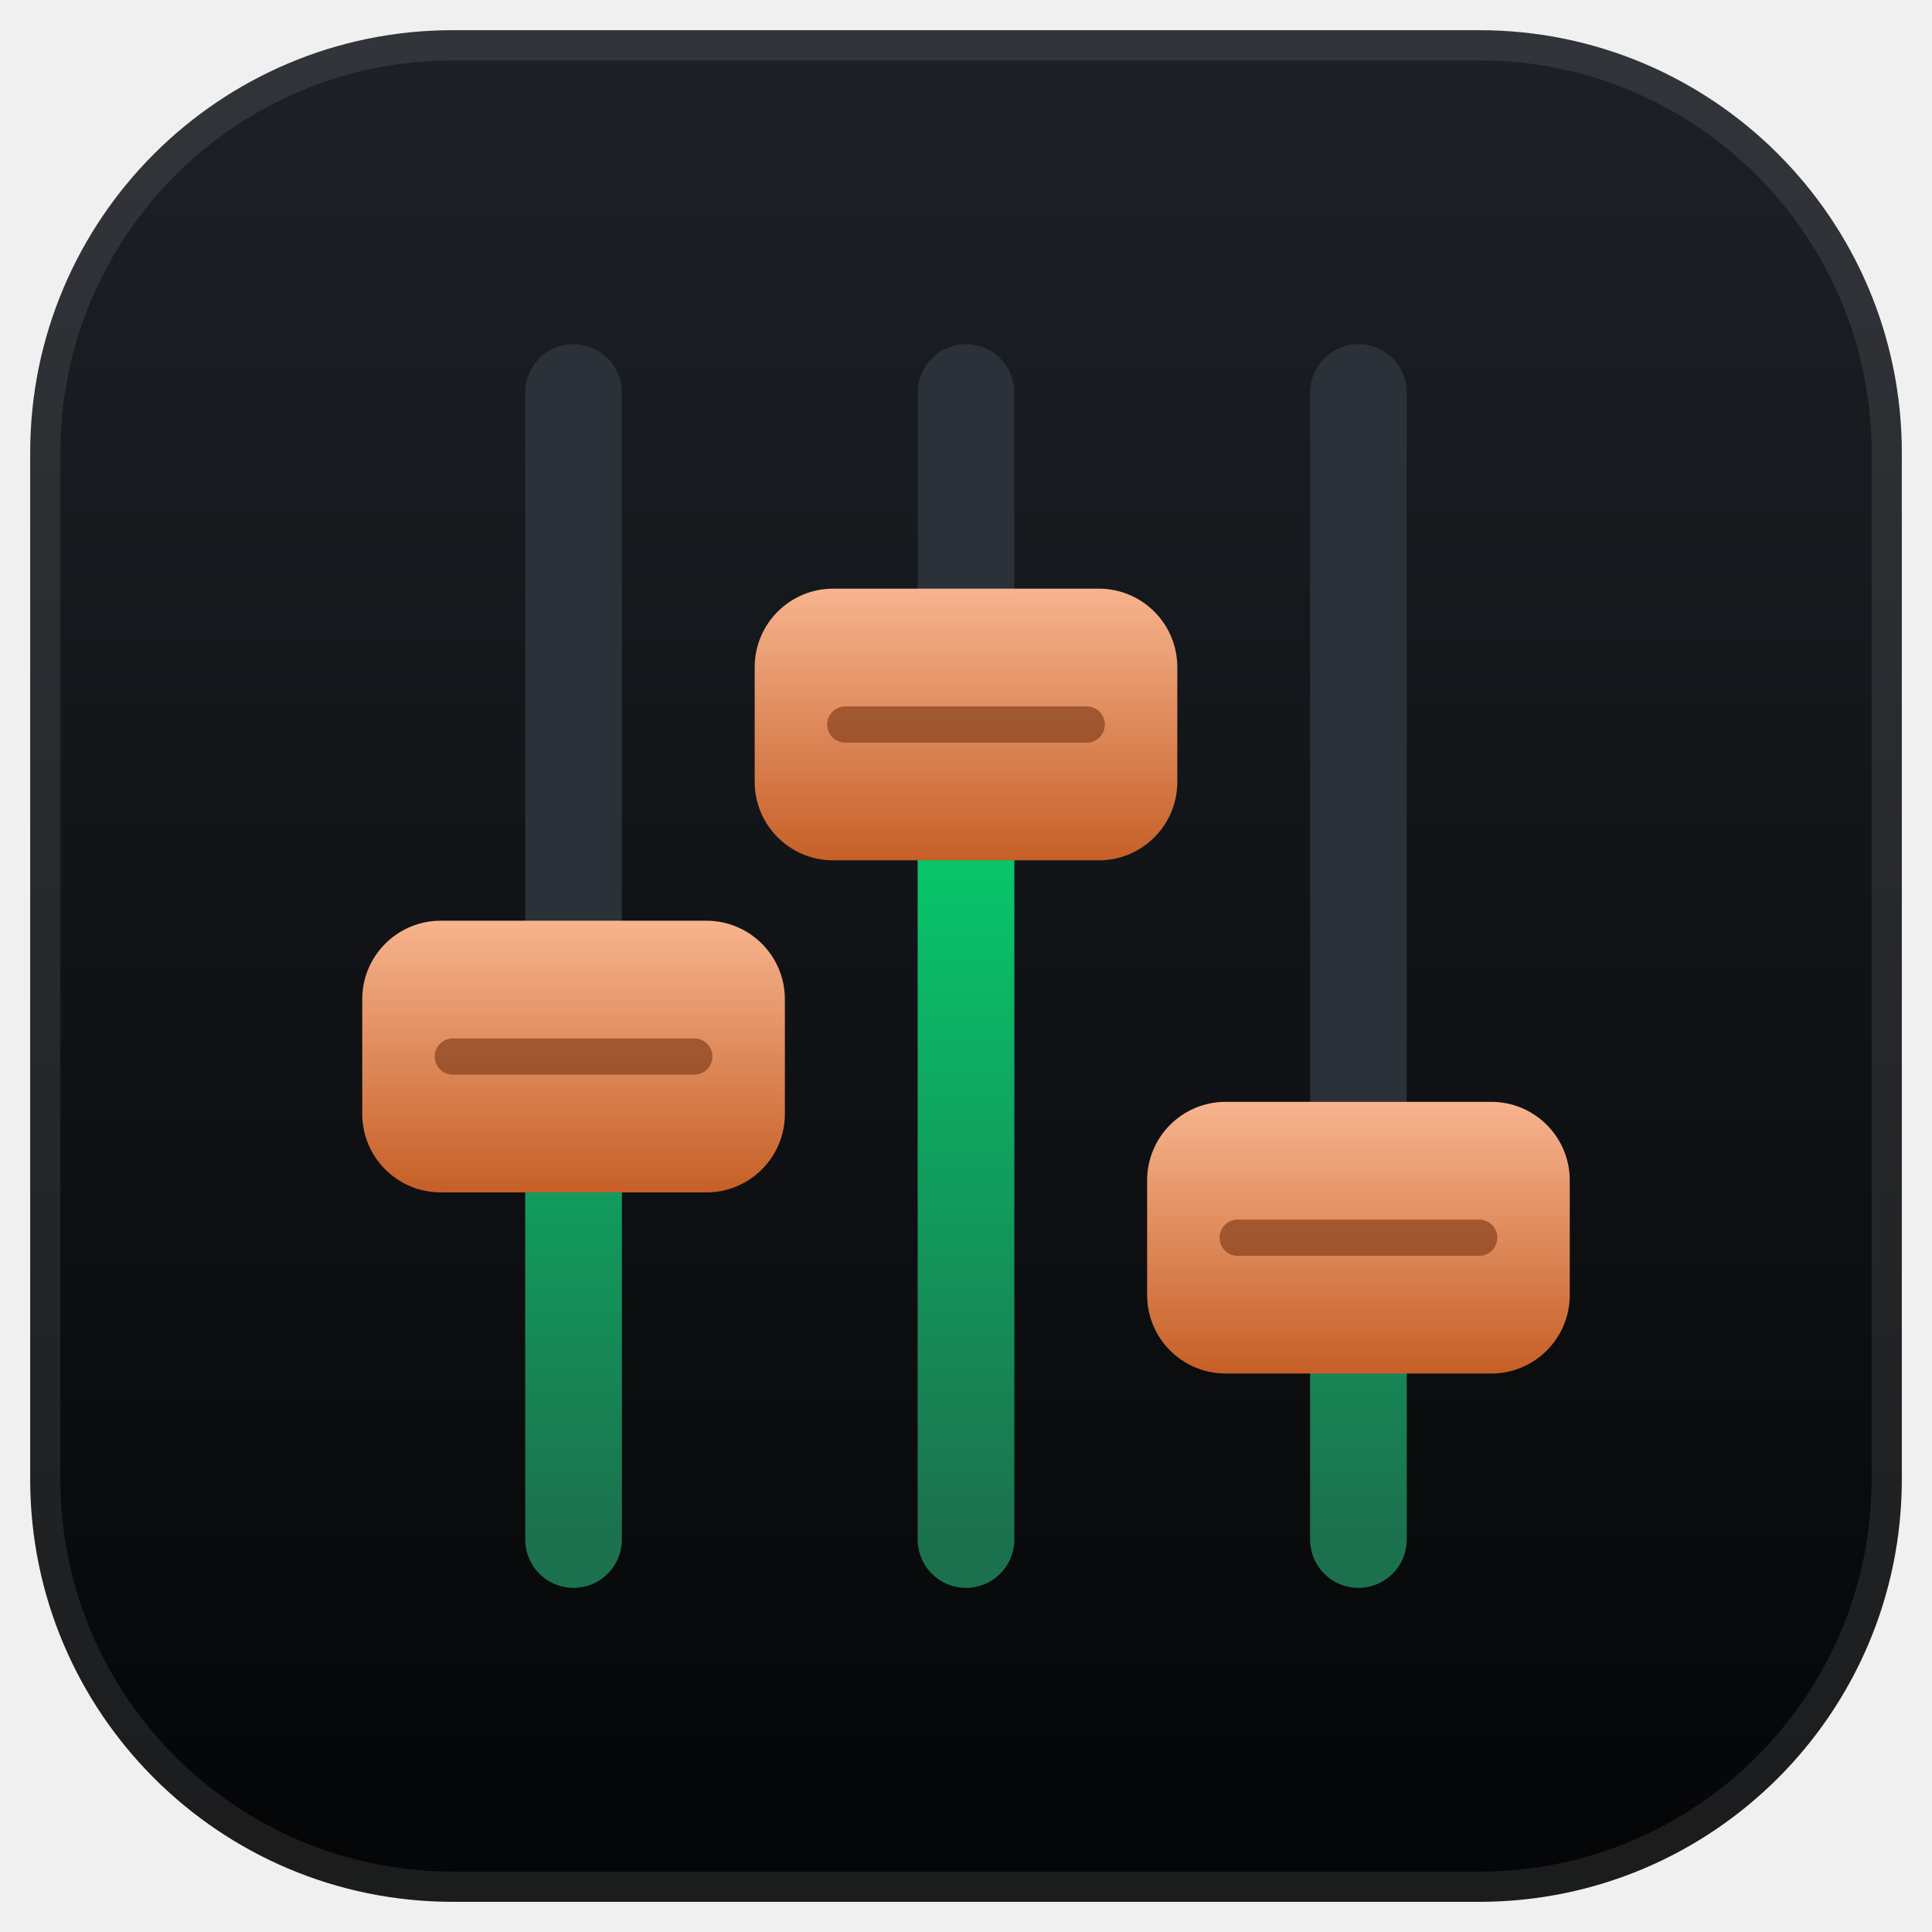
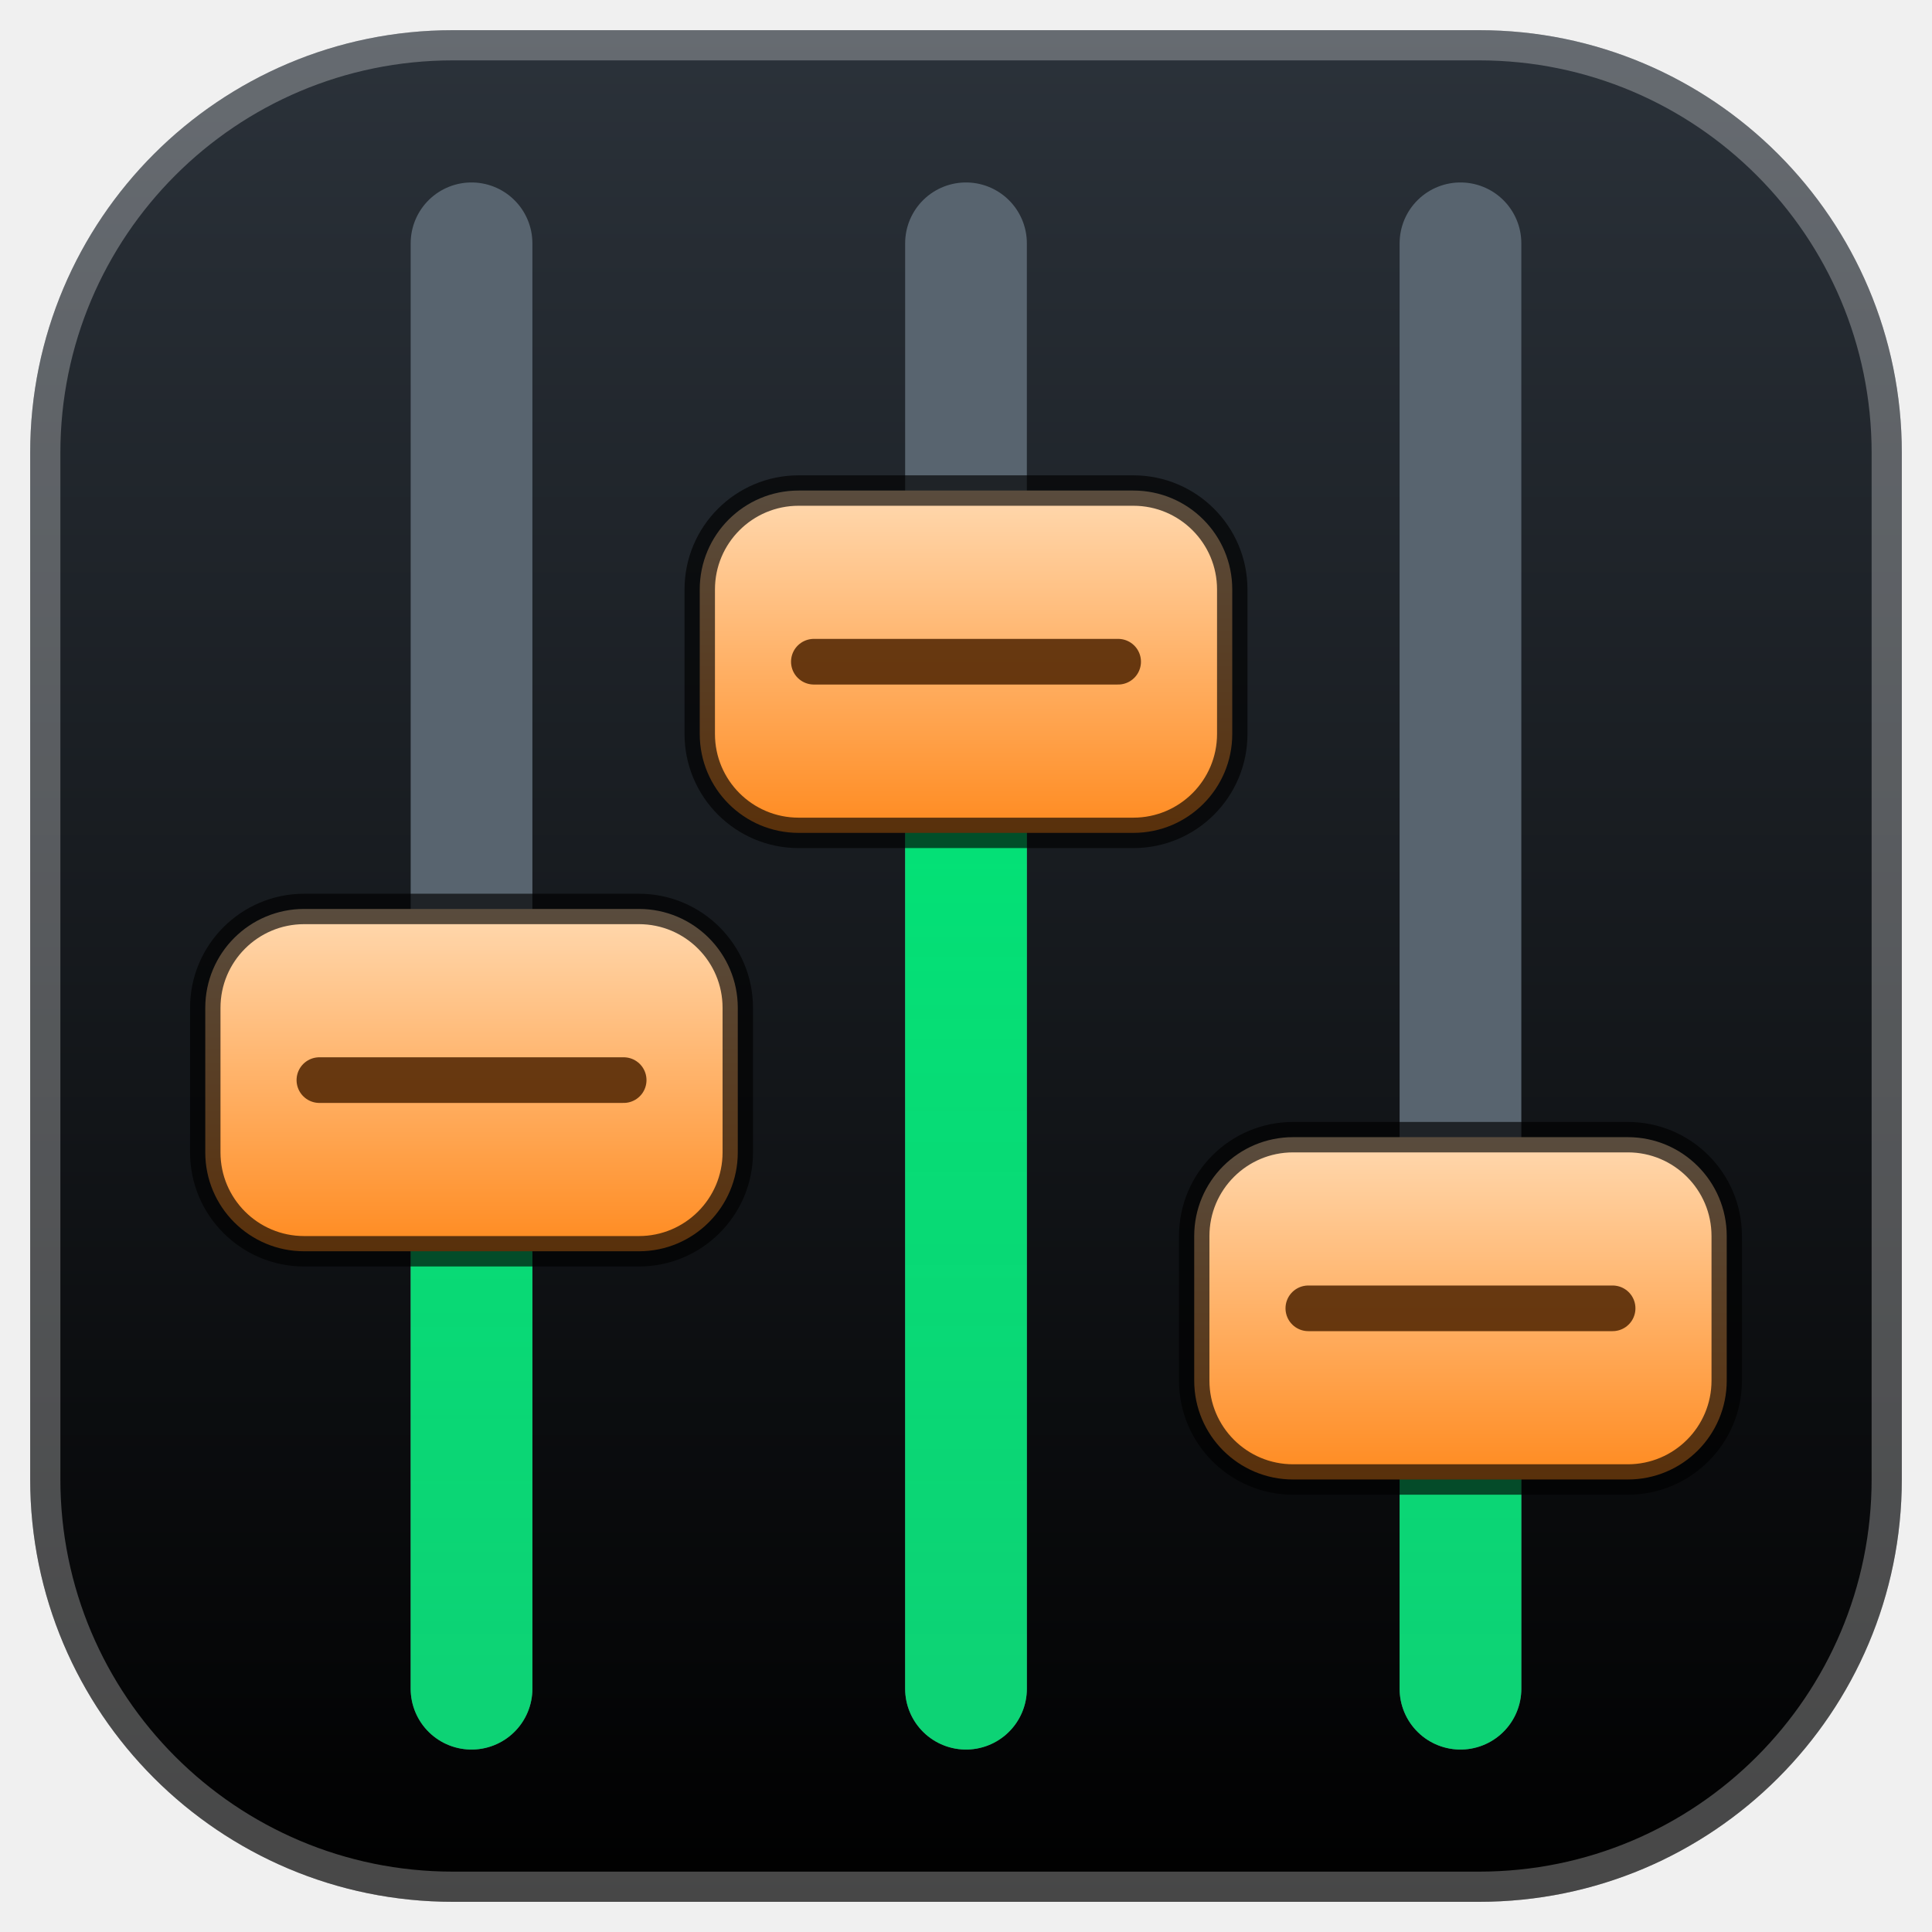
<svg xmlns="http://www.w3.org/2000/svg" viewBox="0 0 64 64" width="256" height="256" role="img" aria-label="Faderust Logo">
  <defs>
    <linearGradient id="bg" x1="0" y1="0" x2="0" y2="1">
-       <stop offset="0" stop-color="#1d2126" />
-       <stop offset="1" stop-color="#040506" />
+       <stop offset="0" stop-color="#2b323a" />
+       <stop offset="1" stop-color="#000000" />
    </linearGradient>
    <linearGradient id="cap" x1="0" y1="0" x2="0" y2="1">
-       <stop offset="0" stop-color="#f7b48e" />
-       <stop offset="1" stop-color="#c65f27" />
+       <stop offset="0" stop-color="#ffd9b0" />
+       <stop offset="1" stop-color="#ff8a1f" />
    </linearGradient>
    <linearGradient id="signal" gradientUnits="userSpaceOnUse" x1="0" y1="20" x2="0" y2="51">
      <stop offset="0" stop-color="#00e676" />
-       <stop offset="1" stop-color="#00e676" stop-opacity="0.35" />
+       <stop offset="1" stop-color="#00e676" stop-opacity="0.85" />
    </linearGradient>
  </defs>
  <rect x="1" y="1" width="62" height="62" rx="14" fill="url(#bg)" />
-   <rect x="1.5" y="1.5" width="61" height="61" rx="13.5" fill="none" stroke="#fff" stroke-opacity="0.09" />
-   <g stroke-width="3.2" stroke-linecap="round">
-     <line x1="19" y1="13" x2="19" y2="51" stroke="#2a3138" />
-     <line x1="32" y1="13" x2="32" y2="51" stroke="#2a3138" />
-     <line x1="45" y1="13" x2="45" y2="51" stroke="#2a3138" />
-     <line x1="19" y1="35" x2="19" y2="51" stroke="url(#signal)" />
-     <line x1="32" y1="24" x2="32" y2="51" stroke="url(#signal)" />
-     <line x1="45" y1="41" x2="45" y2="51" stroke="url(#signal)" />
-   </g>
-   <g fill="url(#cap)">
-     <rect x="12" y="30.5" width="14" height="9" rx="2.6" />
-     <rect x="25" y="19.5" width="14" height="9" rx="2.6" />
-     <rect x="38" y="36.5" width="14" height="9" rx="2.6" />
-   </g>
-   <g stroke="#6e2c0c" stroke-opacity="0.55" stroke-width="1.2" stroke-linecap="round">
-     <line x1="15" y1="35" x2="23" y2="35" />
-     <line x1="28" y1="24" x2="36" y2="24" />
-     <line x1="41" y1="41" x2="49" y2="41" />
+   <rect x="1.5" y="1.5" width="61" height="61" rx="13.5" fill="none" stroke="#fff" stroke-opacity="0.28" />
+   <g transform="translate(32 32) scale(1.26) translate(-32 -32)">
+     <g stroke-width="3.2" stroke-linecap="round">
+       <line x1="19" y1="13" x2="19" y2="51" stroke="#58646f" />
+       <line x1="32" y1="13" x2="32" y2="51" stroke="#58646f" />
+       <line x1="45" y1="13" x2="45" y2="51" stroke="#58646f" />
+       <line x1="19" y1="35" x2="19" y2="51" stroke="url(#signal)" />
+       <line x1="32" y1="24" x2="32" y2="51" stroke="url(#signal)" />
+       <line x1="45" y1="41" x2="45" y2="51" stroke="url(#signal)" />
+     </g>
+     <g fill="url(#cap)" stroke="#000" stroke-opacity="0.65" stroke-width="0.8">
+       <rect x="12" y="30.5" width="14" height="9" rx="2.6" />
+       <rect x="25" y="19.5" width="14" height="9" rx="2.6" />
+       <rect x="38" y="36.5" width="14" height="9" rx="2.6" />
+     </g>
+     <g stroke="#4d2200" stroke-opacity="0.85" stroke-width="1.2" stroke-linecap="round">
+       <line x1="15" y1="35" x2="23" y2="35" />
+       <line x1="28" y1="24" x2="36" y2="24" />
+       <line x1="41" y1="41" x2="49" y2="41" />
+     </g>
  </g>
</svg>
